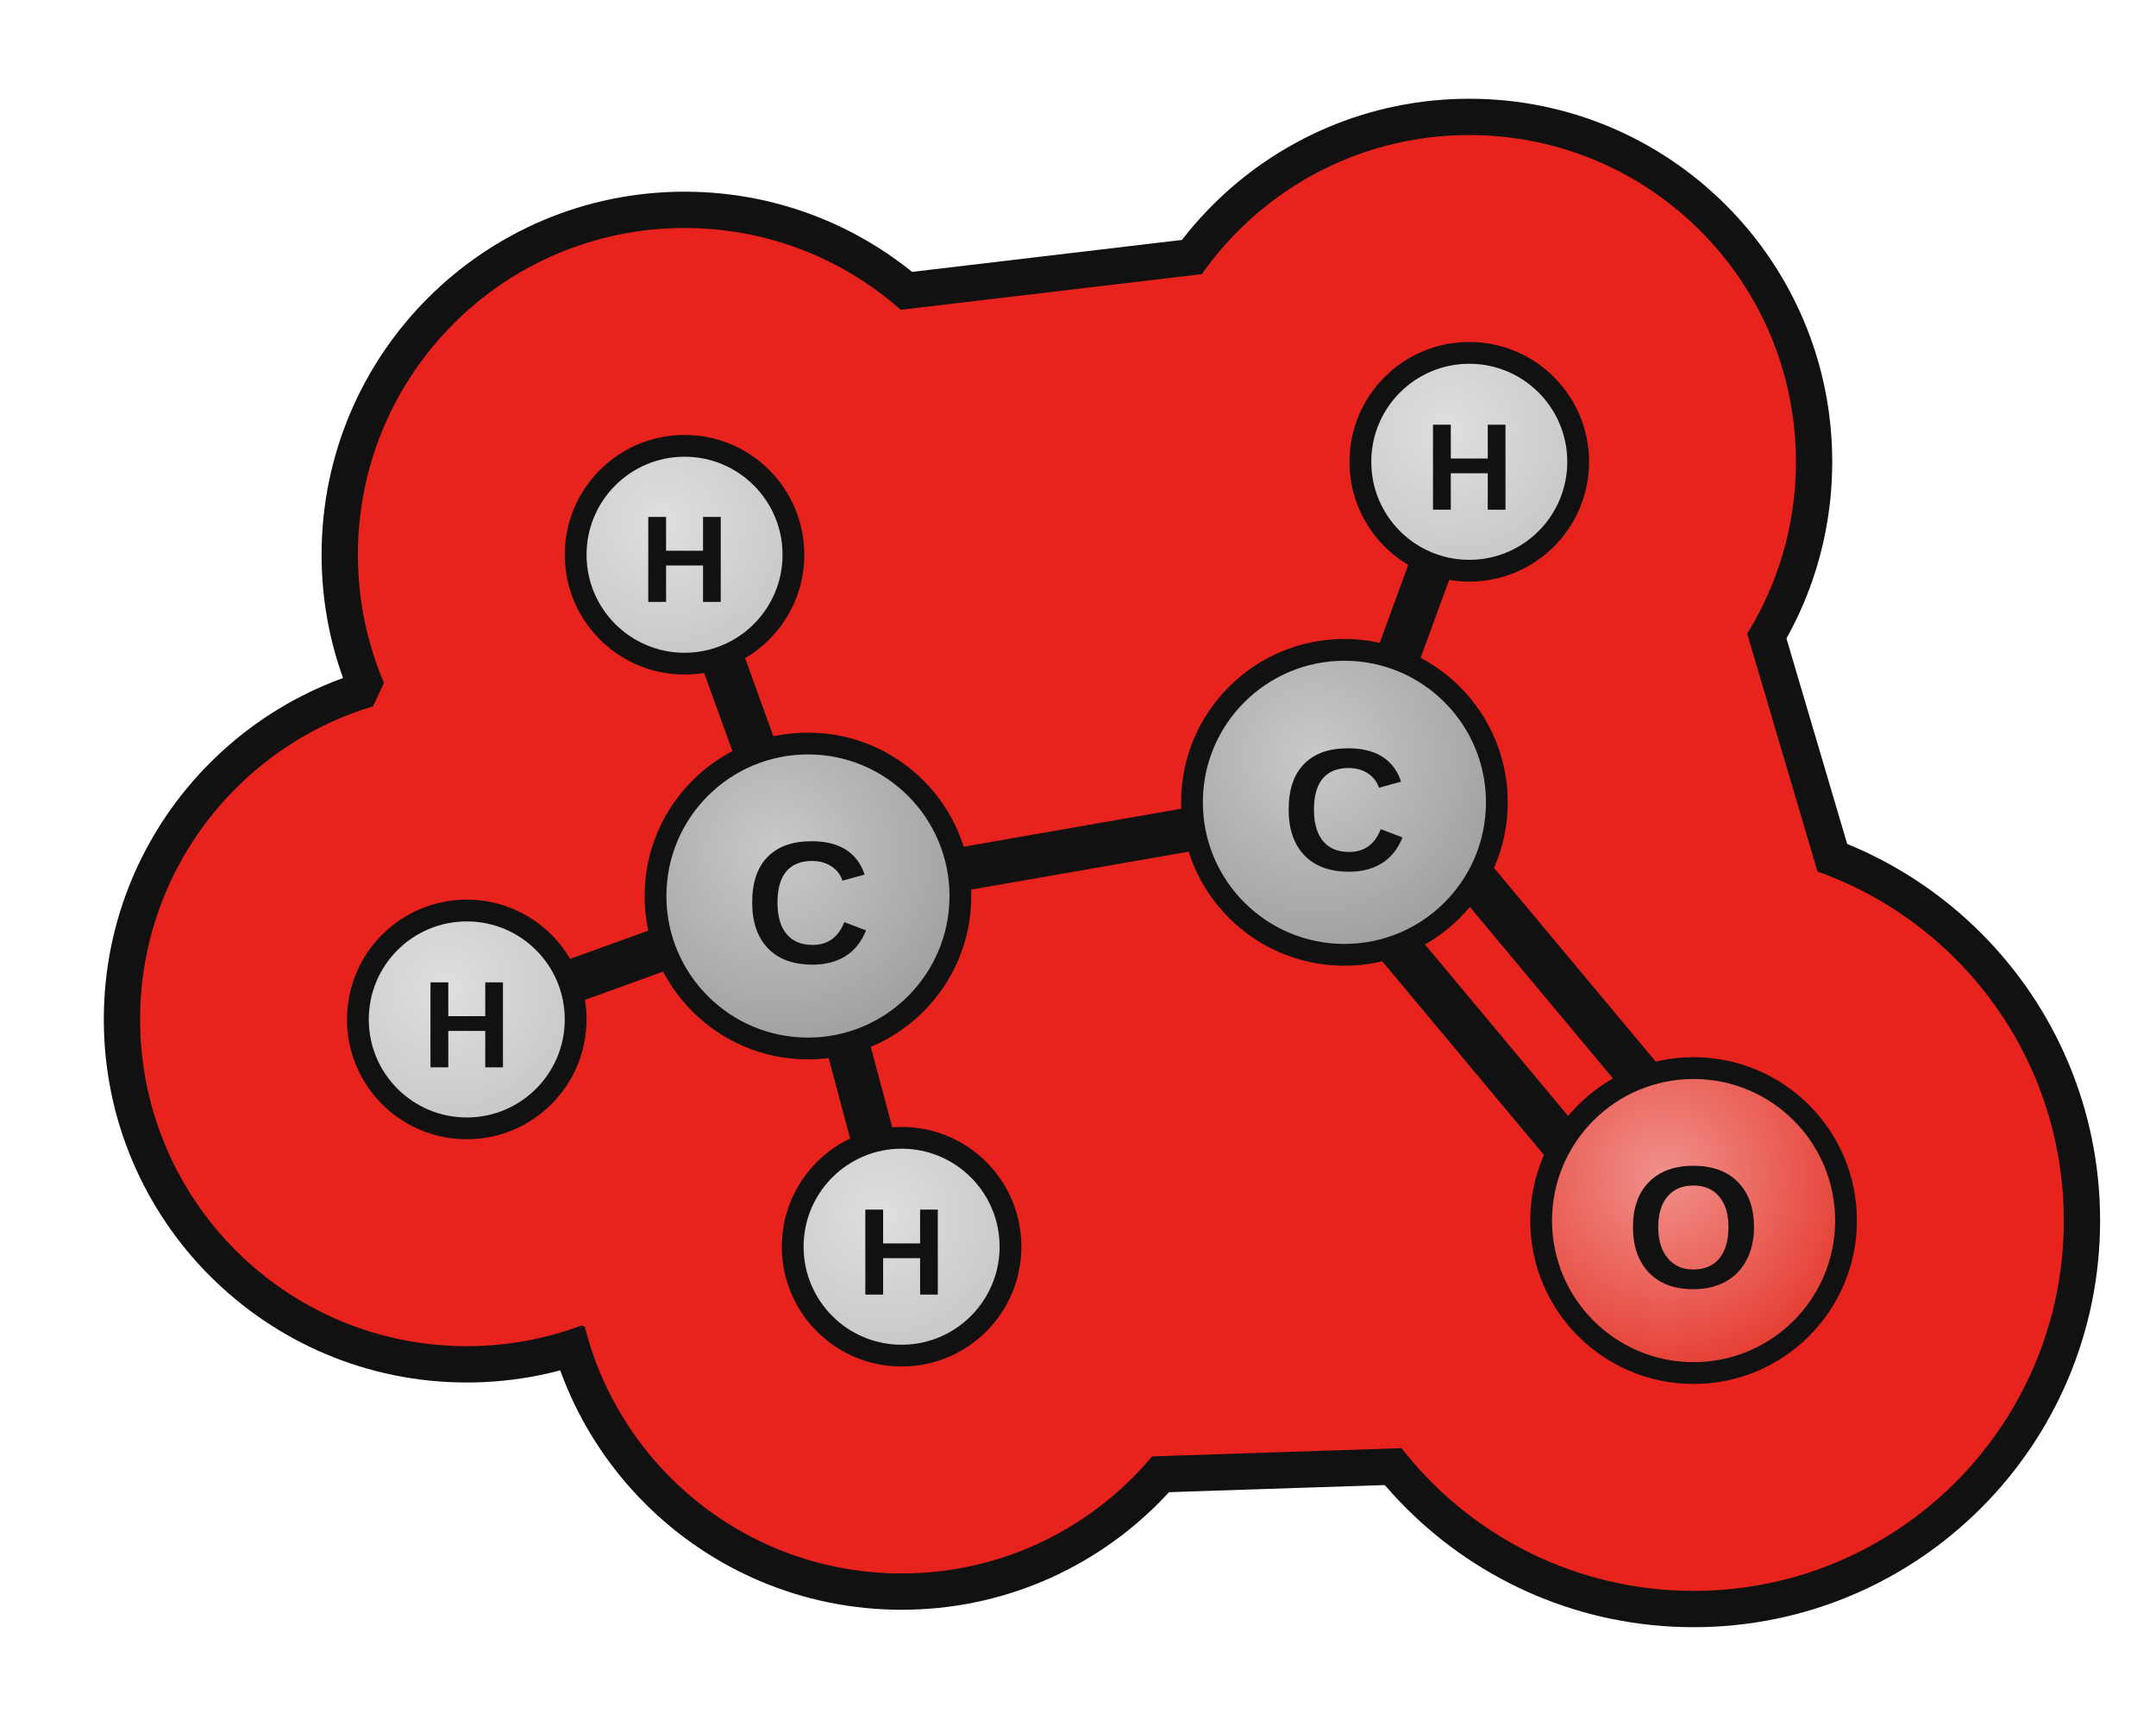
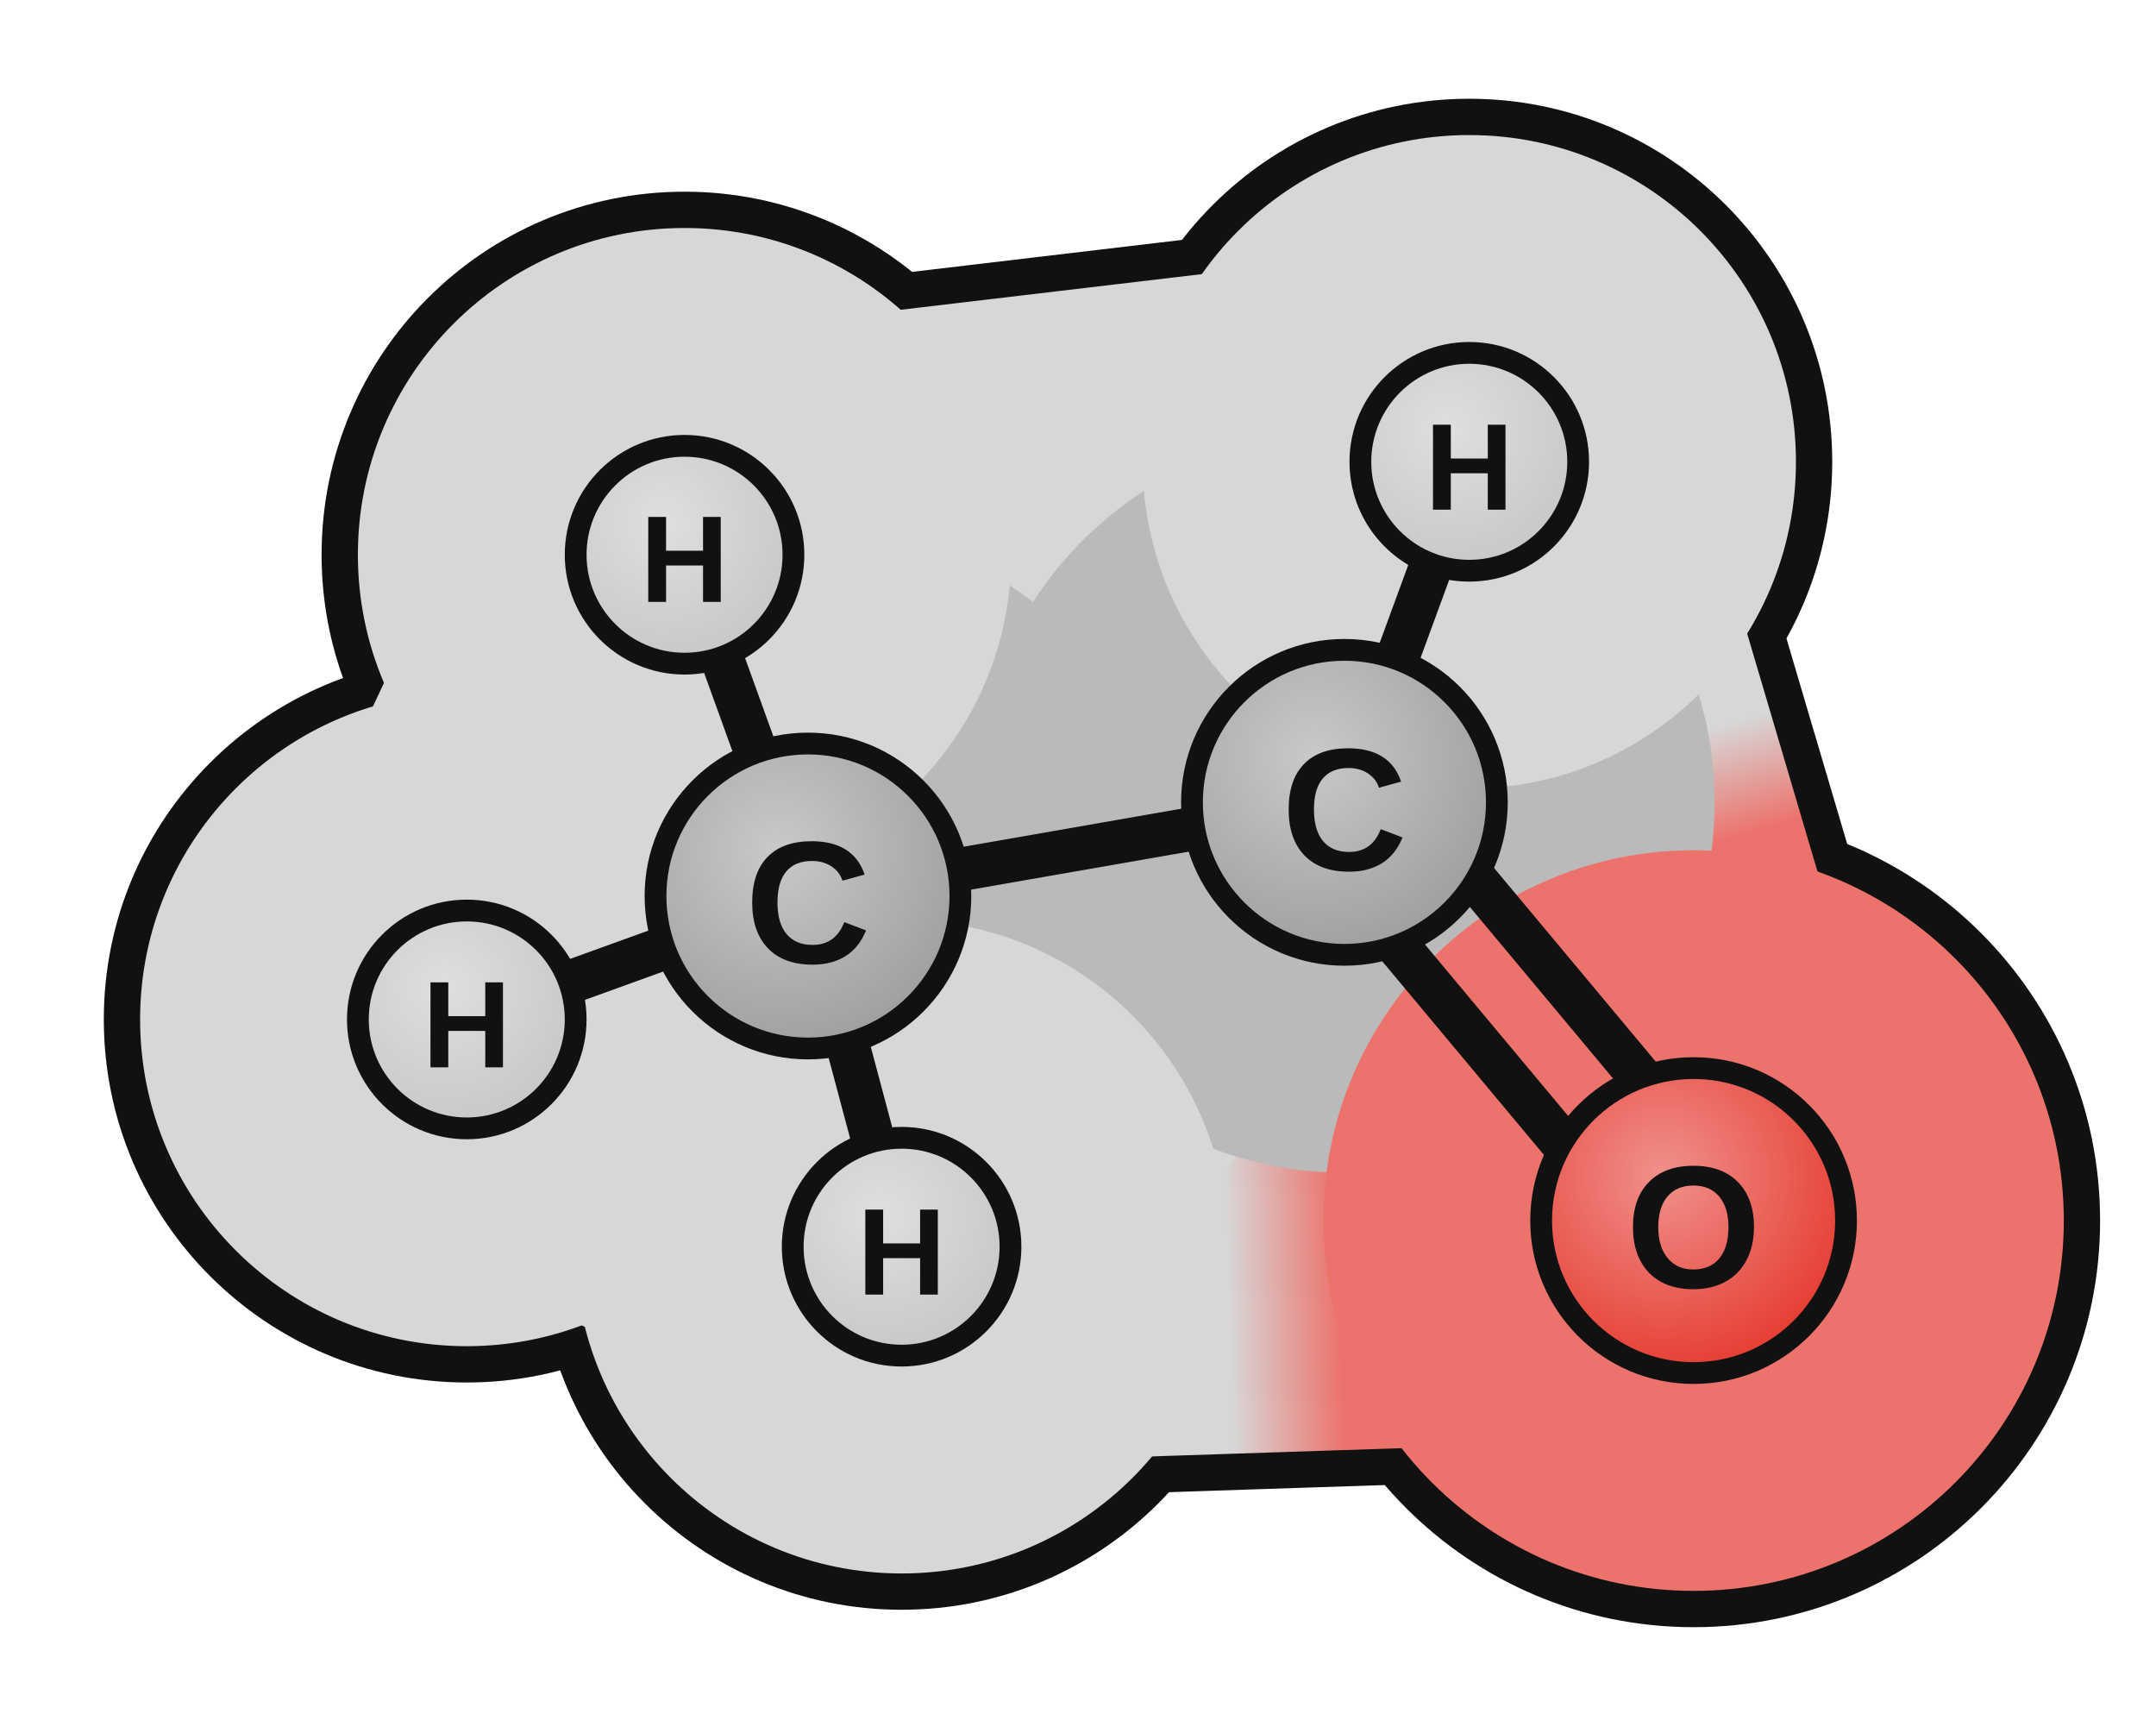
<svg xmlns="http://www.w3.org/2000/svg" viewBox="-145 -122 297 236" width="297" height="236">
  <defs>
    <radialGradient id="gC" cx="40%" cy="35%" r="70%">
      <stop offset="0" stop-color="#c9c9c9" />
      <stop offset="1" stop-color="#9d9d9d" />
    </radialGradient>
    <radialGradient id="gH" cx="40%" cy="35%" r="70%">
      <stop offset="0" stop-color="#dfdfdf" />
      <stop offset="1" stop-color="#c6c6c6" />
    </radialGradient>
    <radialGradient id="gN" cx="40%" cy="35%" r="70%">
      <stop offset="0" stop-color="#a4b5ea" />
      <stop offset="1" stop-color="#5a79d9" />
    </radialGradient>
    <radialGradient id="gO" cx="40%" cy="35%" r="70%">
      <stop offset="0" stop-color="#f0918b" />
      <stop offset="1" stop-color="#e5382d" />
    </radialGradient>
    <radialGradient id="gP" cx="40%" cy="35%" r="70%">
      <stop offset="0" stop-color="#f6c38a" />
      <stop offset="1" stop-color="#f0932b" />
    </radialGradient>
    <radialGradient id="gS" cx="40%" cy="35%" r="70%">
      <stop offset="0" stop-color="#efe499" />
      <stop offset="1" stop-color="#e3cf46" />
    </radialGradient>
    <radialGradient id="gMg" cx="40%" cy="35%" r="70%">
      <stop offset="0" stop-color="#b8e4b8" />
      <stop offset="1" stop-color="#7fcf7f" />
    </radialGradient>
    <radialGradient id="gX" cx="40%" cy="35%" r="70%">
      <stop offset="0" stop-color="#e0e0e0" />
      <stop offset="1" stop-color="#b0b0b0" />
    </radialGradient>
+     <linearGradient id="l0" gradientUnits="userSpaceOnUse" x1="-33.7" y1="1.4" x2="40.2" y2="-11.5">
+       <stop offset="0.45" stop-color="#bababa" />
+       <stop offset="0.55" stop-color="#bababa" />
+     </linearGradient>
+     <linearGradient id="l1" gradientUnits="userSpaceOnUse" x1="-33.7" y1="1.4" x2="88.3" y2="46.1">
+       <stop offset="0.39" stop-color="#bababa" />
+       <stop offset="0.61" stop-color="#ec736c" />
+     </linearGradient>
+     <linearGradient id="l2" gradientUnits="userSpaceOnUse" x1="-33.7" y1="1.4" x2="-20.8" y2="49.7">
+       <stop offset="0.45" stop-color="#bababa" />
+       <stop offset="0.55" stop-color="#d7d7d7" />
+     </linearGradient>
+     <linearGradient id="l3" gradientUnits="userSpaceOnUse" x1="-33.7" y1="1.4" x2="-50.7" y2="-45.6">
+       <stop offset="0.45" stop-color="#bababa" />
+       <stop offset="0.55" stop-color="#d7d7d7" />
+     </linearGradient>
+     <linearGradient id="l4" gradientUnits="userSpaceOnUse" x1="-33.7" y1="1.4" x2="-80.7" y2="18.4">
+       <stop offset="0.45" stop-color="#bababa" />
+       <stop offset="0.55" stop-color="#d7d7d7" />
+     </linearGradient>
+     <linearGradient id="l5" gradientUnits="userSpaceOnUse" x1="-33.7" y1="1.4" x2="57.4" y2="-58.4">
+       <stop offset="0.45" stop-color="#bababa" />
+       <stop offset="0.59" stop-color="#d7d7d7" />
+     </linearGradient>
+     <linearGradient id="l6" gradientUnits="userSpaceOnUse" x1="40.2" y1="-11.5" x2="88.3" y2="46.1">
+       <stop offset="0.45" stop-color="#bababa" />
+       <stop offset="0.55" stop-color="#ec736c" />
+     </linearGradient>
+     <linearGradient id="l7" gradientUnits="userSpaceOnUse" x1="40.2" y1="-11.5" x2="-20.8" y2="49.7">
+       <stop offset="0.45" stop-color="#bababa" />
+       <stop offset="0.55" stop-color="#d7d7d7" />
+     </linearGradient>
+     <linearGradient id="l8" gradientUnits="userSpaceOnUse" x1="40.2" y1="-11.5" x2="-50.7" y2="-45.6">
+       <stop offset="0.45" stop-color="#bababa" />
+       <stop offset="0.55" stop-color="#d7d7d7" />
+     </linearGradient>
+     <linearGradient id="l9" gradientUnits="userSpaceOnUse" x1="40.2" y1="-11.5" x2="-80.7" y2="18.4">
+       <stop offset="0.41" stop-color="#bababa" />
+       <stop offset="0.64" stop-color="#d7d7d7" />
+     </linearGradient>
+     <linearGradient id="l10" gradientUnits="userSpaceOnUse" x1="40.2" y1="-11.5" x2="57.4" y2="-58.4">
+       <stop offset="0.45" stop-color="#bababa" />
+       <stop offset="0.55" stop-color="#d7d7d7" />
+     </linearGradient>
+     <linearGradient id="l11" gradientUnits="userSpaceOnUse" x1="88.3" y1="46.1" x2="-20.8" y2="49.7">
+       <stop offset="0.45" stop-color="#ec736c" />
+       <stop offset="0.59" stop-color="#d7d7d7" />
+     </linearGradient>
+     <linearGradient id="l12" gradientUnits="userSpaceOnUse" x1="88.3" y1="46.1" x2="57.4" y2="-58.4">
+       <stop offset="0.45" stop-color="#ec736c" />
+       <stop offset="0.59" stop-color="#d7d7d7" />
+     </linearGradient>
+     <linearGradient id="l13" gradientUnits="userSpaceOnUse" x1="-20.8" y1="49.7" x2="-50.7" y2="-45.6">
+       <stop offset="0.45" stop-color="#d7d7d7" />
+       <stop offset="0.55" stop-color="#d7d7d7" />
+     </linearGradient>
+     <linearGradient id="l14" gradientUnits="userSpaceOnUse" x1="-20.8" y1="49.7" x2="-80.7" y2="18.4">
+       <stop offset="0.45" stop-color="#d7d7d7" />
+       <stop offset="0.55" stop-color="#d7d7d7" />
+     </linearGradient>
+     <linearGradient id="l15" gradientUnits="userSpaceOnUse" x1="-20.8" y1="49.7" x2="57.4" y2="-58.4">
+       <stop offset="0.34" stop-color="#d7d7d7" />
+       <stop offset="0.66" stop-color="#d7d7d7" />
+     </linearGradient>
+     <linearGradient id="l16" gradientUnits="userSpaceOnUse" x1="-50.7" y1="-45.6" x2="-80.7" y2="18.4">
+       <stop offset="0.45" stop-color="#d7d7d7" />
+       <stop offset="0.55" stop-color="#d7d7d7" />
+     </linearGradient>
+     <linearGradient id="l17" gradientUnits="userSpaceOnUse" x1="-50.7" y1="-45.6" x2="57.4" y2="-58.4">
+       <stop offset="0.41" stop-color="#d7d7d7" />
+       <stop offset="0.59" stop-color="#d7d7d7" />
+     </linearGradient>
+     <linearGradient id="l18" gradientUnits="userSpaceOnUse" x1="-33.7" y1="1.4" x2="40.2" y2="-11.5">
+       <stop offset="0.45" stop-color="#bababa" />
+       <stop offset="0.55" stop-color="#bababa" />
+     </linearGradient>
+     <linearGradient id="l19" gradientUnits="userSpaceOnUse" x1="40.2" y1="-11.5" x2="88.3" y2="46.1">
+       <stop offset="0.45" stop-color="#bababa" />
+       <stop offset="0.55" stop-color="#ec736c" />
+     </linearGradient>
+     <linearGradient id="l20" gradientUnits="userSpaceOnUse" x1="-33.7" y1="1.4" x2="-20.8" y2="49.7">
+       <stop offset="0.45" stop-color="#bababa" />
+       <stop offset="0.55" stop-color="#d7d7d7" />
+     </linearGradient>
+     <linearGradient id="l21" gradientUnits="userSpaceOnUse" x1="-33.7" y1="1.4" x2="-50.7" y2="-45.6">
+       <stop offset="0.45" stop-color="#bababa" />
+       <stop offset="0.55" stop-color="#d7d7d7" />
+     </linearGradient>
+     <linearGradient id="l22" gradientUnits="userSpaceOnUse" x1="-33.7" y1="1.4" x2="-80.7" y2="18.4">
+       <stop offset="0.45" stop-color="#bababa" />
+       <stop offset="0.55" stop-color="#d7d7d7" />
+     </linearGradient>
+     <linearGradient id="l23" gradientUnits="userSpaceOnUse" x1="40.2" y1="-11.5" x2="57.4" y2="-58.4">
+       <stop offset="0.45" stop-color="#bababa" />
+       <stop offset="0.55" stop-color="#d7d7d7" />
+     </linearGradient>
  </defs>
  <g fill="#111" stroke="#111" stroke-linecap="round" stroke-linejoin="round">
    <line x1="-33.7" y1="1.4" x2="40.2" y2="-11.5" stroke-width="70.0" />
    <line x1="40.2" y1="-11.5" x2="88.3" y2="46.1" stroke-width="70.0" />
    <line x1="-33.7" y1="1.4" x2="-20.8" y2="49.7" stroke-width="70.0" />
    <line x1="-33.7" y1="1.4" x2="-50.7" y2="-45.6" stroke-width="70.0" />
    <line x1="-33.7" y1="1.4" x2="-80.7" y2="18.4" stroke-width="70.0" />
    <line x1="40.2" y1="-11.5" x2="57.4" y2="-58.4" stroke-width="70.0" />
    <line x1="-33.7" y1="1.4" x2="40.2" y2="-11.5" stroke-width="70.0" />
    <line x1="-33.7" y1="1.4" x2="88.3" y2="46.1" stroke-width="70.0" />
    <line x1="-33.7" y1="1.4" x2="-20.8" y2="49.7" stroke-width="70.0" />
    <line x1="-33.7" y1="1.4" x2="-50.7" y2="-45.6" stroke-width="70.0" />
    <line x1="-33.7" y1="1.4" x2="-80.7" y2="18.4" stroke-width="70.0" />
    <line x1="-33.7" y1="1.4" x2="57.4" y2="-58.4" stroke-width="70.0" />
    <line x1="40.2" y1="-11.5" x2="88.3" y2="46.1" stroke-width="70.0" />
    <line x1="40.2" y1="-11.5" x2="-20.8" y2="49.7" stroke-width="70.0" />
    <line x1="40.2" y1="-11.5" x2="-50.7" y2="-45.6" stroke-width="70.0" />
    <line x1="40.2" y1="-11.5" x2="-80.7" y2="18.4" stroke-width="70.0" />
    <line x1="40.2" y1="-11.5" x2="57.4" y2="-58.4" stroke-width="70.0" />
    <line x1="88.3" y1="46.1" x2="-20.8" y2="49.7" stroke-width="70.0" />
    <line x1="88.3" y1="46.1" x2="57.4" y2="-58.4" stroke-width="70.0" />
    <line x1="-20.8" y1="49.7" x2="-50.7" y2="-45.6" stroke-width="70.0" />
    <line x1="-20.8" y1="49.7" x2="-80.7" y2="18.4" stroke-width="70.0" />
    <line x1="-20.8" y1="49.7" x2="57.4" y2="-58.4" stroke-width="70.0" />
    <line x1="-50.7" y1="-45.6" x2="-80.7" y2="18.4" stroke-width="70.0" />
    <line x1="-50.7" y1="-45.6" x2="57.4" y2="-58.4" stroke-width="70.0" />
    <circle cx="-33.7" cy="1.4" r="56.0" stroke="none" />
    <circle cx="40.2" cy="-11.5" r="56.0" stroke="none" />
    <circle cx="88.3" cy="46.1" r="56.0" stroke="none" />
    <circle cx="-20.8" cy="49.7" r="50.0" stroke="none" />
    <circle cx="-50.7" cy="-45.6" r="50.0" stroke="none" />
    <circle cx="-80.7" cy="18.4" r="50.0" stroke="none" />
    <circle cx="57.4" cy="-58.4" r="50.0" stroke="none" />
  </g>
-   <g fill="#e8221c" stroke="#e8221c" stroke-linecap="round" stroke-linejoin="round">
-     <line x1="-33.7" y1="1.4" x2="40.2" y2="-11.5" stroke-width="60.0" />
-     <line x1="40.2" y1="-11.5" x2="88.3" y2="46.1" stroke-width="60.0" />
-     <line x1="-33.7" y1="1.4" x2="-20.8" y2="49.7" stroke-width="60.0" />
-     <line x1="-33.7" y1="1.4" x2="-50.7" y2="-45.6" stroke-width="60.0" />
-     <line x1="-33.7" y1="1.4" x2="-80.7" y2="18.4" stroke-width="60.0" />
-     <line x1="40.2" y1="-11.5" x2="57.4" y2="-58.4" stroke-width="60.0" />
-     <line x1="-33.7" y1="1.4" x2="40.2" y2="-11.5" stroke-width="60.0" />
-     <line x1="-33.7" y1="1.4" x2="88.3" y2="46.1" stroke-width="60.0" />
-     <line x1="-33.7" y1="1.4" x2="-20.8" y2="49.7" stroke-width="60.0" />
-     <line x1="-33.7" y1="1.4" x2="-50.7" y2="-45.6" stroke-width="60.0" />
-     <line x1="-33.7" y1="1.4" x2="-80.7" y2="18.4" stroke-width="60.0" />
-     <line x1="-33.7" y1="1.4" x2="57.4" y2="-58.4" stroke-width="60.0" />
-     <line x1="40.2" y1="-11.5" x2="88.3" y2="46.1" stroke-width="60.0" />
-     <line x1="40.2" y1="-11.5" x2="-20.8" y2="49.7" stroke-width="60.0" />
-     <line x1="40.2" y1="-11.5" x2="-50.7" y2="-45.6" stroke-width="60.0" />
-     <line x1="40.2" y1="-11.5" x2="-80.7" y2="18.4" stroke-width="60.0" />
-     <line x1="40.2" y1="-11.5" x2="57.4" y2="-58.4" stroke-width="60.0" />
-     <line x1="88.3" y1="46.1" x2="-20.8" y2="49.7" stroke-width="60.0" />
-     <line x1="88.3" y1="46.1" x2="57.4" y2="-58.4" stroke-width="60.0" />
-     <line x1="-20.8" y1="49.7" x2="-50.7" y2="-45.6" stroke-width="60.0" />
-     <line x1="-20.8" y1="49.7" x2="-80.7" y2="18.4" stroke-width="60.0" />
-     <line x1="-20.8" y1="49.7" x2="57.4" y2="-58.4" stroke-width="60.0" />
-     <line x1="-50.7" y1="-45.6" x2="-80.7" y2="18.4" stroke-width="60.0" />
-     <line x1="-50.7" y1="-45.6" x2="57.4" y2="-58.4" stroke-width="60.0" />
-     <circle cx="-33.7" cy="1.4" r="51.0" stroke="none" />
-     <circle cx="40.2" cy="-11.5" r="51.0" stroke="none" />
-     <circle cx="88.3" cy="46.1" r="51.0" stroke="none" />
-     <circle cx="-20.8" cy="49.7" r="45.0" stroke="none" />
-     <circle cx="-50.7" cy="-45.6" r="45.0" stroke="none" />
-     <circle cx="-80.7" cy="18.4" r="45.0" stroke="none" />
-     <circle cx="57.4" cy="-58.4" r="45.0" stroke="none" />
+   <g stroke-linejoin="round">
+     <line x1="-33.7" y1="1.4" x2="40.2" y2="-11.5" stroke="url(#l0)" stroke-width="60.0" stroke-linecap="round" />
+     <line x1="-33.7" y1="1.4" x2="88.3" y2="46.1" stroke="url(#l1)" stroke-width="60.0" stroke-linecap="round" />
+     <line x1="-33.7" y1="1.4" x2="-20.8" y2="49.7" stroke="url(#l2)" stroke-width="60.0" stroke-linecap="round" />
+     <line x1="-33.7" y1="1.4" x2="-50.7" y2="-45.6" stroke="url(#l3)" stroke-width="60.0" stroke-linecap="round" />
+     <line x1="-33.7" y1="1.4" x2="-80.7" y2="18.4" stroke="url(#l4)" stroke-width="60.0" stroke-linecap="round" />
+     <line x1="-33.7" y1="1.4" x2="57.4" y2="-58.4" stroke="url(#l5)" stroke-width="60.0" stroke-linecap="round" />
+     <line x1="40.2" y1="-11.5" x2="88.3" y2="46.1" stroke="url(#l6)" stroke-width="60.0" stroke-linecap="round" />
+     <line x1="40.2" y1="-11.5" x2="-20.8" y2="49.7" stroke="url(#l7)" stroke-width="60.0" stroke-linecap="round" />
+     <line x1="40.2" y1="-11.5" x2="-50.7" y2="-45.6" stroke="url(#l8)" stroke-width="60.0" stroke-linecap="round" />
+     <line x1="40.2" y1="-11.5" x2="-80.7" y2="18.4" stroke="url(#l9)" stroke-width="60.0" stroke-linecap="round" />
+     <line x1="40.2" y1="-11.5" x2="57.4" y2="-58.4" stroke="url(#l10)" stroke-width="60.0" stroke-linecap="round" />
+     <line x1="88.3" y1="46.1" x2="-20.8" y2="49.7" stroke="url(#l11)" stroke-width="60.0" stroke-linecap="round" />
+     <line x1="88.3" y1="46.1" x2="57.4" y2="-58.4" stroke="url(#l12)" stroke-width="60.0" stroke-linecap="round" />
+     <line x1="-20.8" y1="49.7" x2="-50.7" y2="-45.6" stroke="url(#l13)" stroke-width="60.0" stroke-linecap="round" />
+     <line x1="-20.8" y1="49.7" x2="-80.7" y2="18.4" stroke="url(#l14)" stroke-width="60.0" stroke-linecap="round" />
+     <line x1="-20.8" y1="49.7" x2="57.4" y2="-58.4" stroke="url(#l15)" stroke-width="60.0" stroke-linecap="round" />
+     <line x1="-50.7" y1="-45.6" x2="-80.7" y2="18.4" stroke="url(#l16)" stroke-width="60.0" stroke-linecap="round" />
+     <line x1="-50.7" y1="-45.6" x2="57.4" y2="-58.4" stroke="url(#l17)" stroke-width="60.0" stroke-linecap="round" />
+     <line x1="-33.7" y1="1.4" x2="40.2" y2="-11.5" stroke="url(#l18)" stroke-width="60.0" stroke-linecap="round" />
+     <line x1="40.2" y1="-11.5" x2="88.3" y2="46.1" stroke="url(#l19)" stroke-width="60.0" stroke-linecap="round" />
+     <line x1="-33.7" y1="1.4" x2="-20.8" y2="49.7" stroke="url(#l20)" stroke-width="60.0" stroke-linecap="round" />
+     <line x1="-33.7" y1="1.4" x2="-50.7" y2="-45.6" stroke="url(#l21)" stroke-width="60.0" stroke-linecap="round" />
+     <line x1="-33.7" y1="1.4" x2="-80.7" y2="18.4" stroke="url(#l22)" stroke-width="60.0" stroke-linecap="round" />
+     <line x1="40.2" y1="-11.5" x2="57.4" y2="-58.4" stroke="url(#l23)" stroke-width="60.0" stroke-linecap="round" />
+     <circle cx="-33.7" cy="1.4" r="51.0" fill="#bababa" stroke="none" />
+     <circle cx="40.2" cy="-11.5" r="51.0" fill="#bababa" stroke="none" />
+     <circle cx="88.3" cy="46.1" r="51.0" fill="#ec736c" stroke="none" />
+     <circle cx="-20.8" cy="49.7" r="45.0" fill="#d7d7d7" stroke="none" />
+     <circle cx="-50.7" cy="-45.6" r="45.0" fill="#d7d7d7" stroke="none" />
+     <circle cx="-80.7" cy="18.4" r="45.0" fill="#d7d7d7" stroke="none" />
+     <circle cx="57.4" cy="-58.4" r="45.0" fill="#d7d7d7" stroke="none" />
  </g>
  <g stroke="#111" stroke-width="6" stroke-linecap="round">
    <line x1="-33.7" y1="1.4" x2="40.2" y2="-11.5" />
    <line x1="45.6" y1="-16.0" x2="93.7" y2="41.6" />
    <line x1="34.8" y1="-7.0" x2="82.9" y2="50.6" />
    <line x1="-33.7" y1="1.4" x2="-20.8" y2="49.7" />
    <line x1="-33.7" y1="1.4" x2="-50.7" y2="-45.6" />
    <line x1="-33.7" y1="1.4" x2="-80.7" y2="18.4" />
    <line x1="40.2" y1="-11.5" x2="57.4" y2="-58.4" />
  </g>
  <circle cx="-33.7" cy="1.4" r="21" fill="url(#gC)" stroke="#111" stroke-width="3" />
  <text x="-33.7" y="2.3" text-anchor="middle" dominant-baseline="central" font-family="Arial, Helvetica, sans-serif" font-weight="bold" font-size="24" fill="#111">C</text>
  <circle cx="40.2" cy="-11.5" r="21" fill="url(#gC)" stroke="#111" stroke-width="3" />
  <text x="40.2" y="-10.5" text-anchor="middle" dominant-baseline="central" font-family="Arial, Helvetica, sans-serif" font-weight="bold" font-size="24" fill="#111">C</text>
  <circle cx="88.3" cy="46.1" r="21" fill="url(#gO)" stroke="#111" stroke-width="3" />
  <text x="88.3" y="47.0" text-anchor="middle" dominant-baseline="central" font-family="Arial, Helvetica, sans-serif" font-weight="bold" font-size="24" fill="#111">O</text>
  <circle cx="-20.8" cy="49.7" r="15" fill="url(#gH)" stroke="#111" stroke-width="3" />
  <text x="-20.8" y="50.4" text-anchor="middle" dominant-baseline="central" font-family="Arial, Helvetica, sans-serif" font-weight="bold" font-size="17" fill="#111">H</text>
  <circle cx="-50.7" cy="-45.6" r="15" fill="url(#gH)" stroke="#111" stroke-width="3" />
  <text x="-50.7" y="-45.0" text-anchor="middle" dominant-baseline="central" font-family="Arial, Helvetica, sans-serif" font-weight="bold" font-size="17" fill="#111">H</text>
  <circle cx="-80.7" cy="18.4" r="15" fill="url(#gH)" stroke="#111" stroke-width="3" />
  <text x="-80.7" y="19.1" text-anchor="middle" dominant-baseline="central" font-family="Arial, Helvetica, sans-serif" font-weight="bold" font-size="17" fill="#111">H</text>
  <circle cx="57.4" cy="-58.4" r="15" fill="url(#gH)" stroke="#111" stroke-width="3" />
  <text x="57.4" y="-57.7" text-anchor="middle" dominant-baseline="central" font-family="Arial, Helvetica, sans-serif" font-weight="bold" font-size="17" fill="#111">H</text>
</svg>
